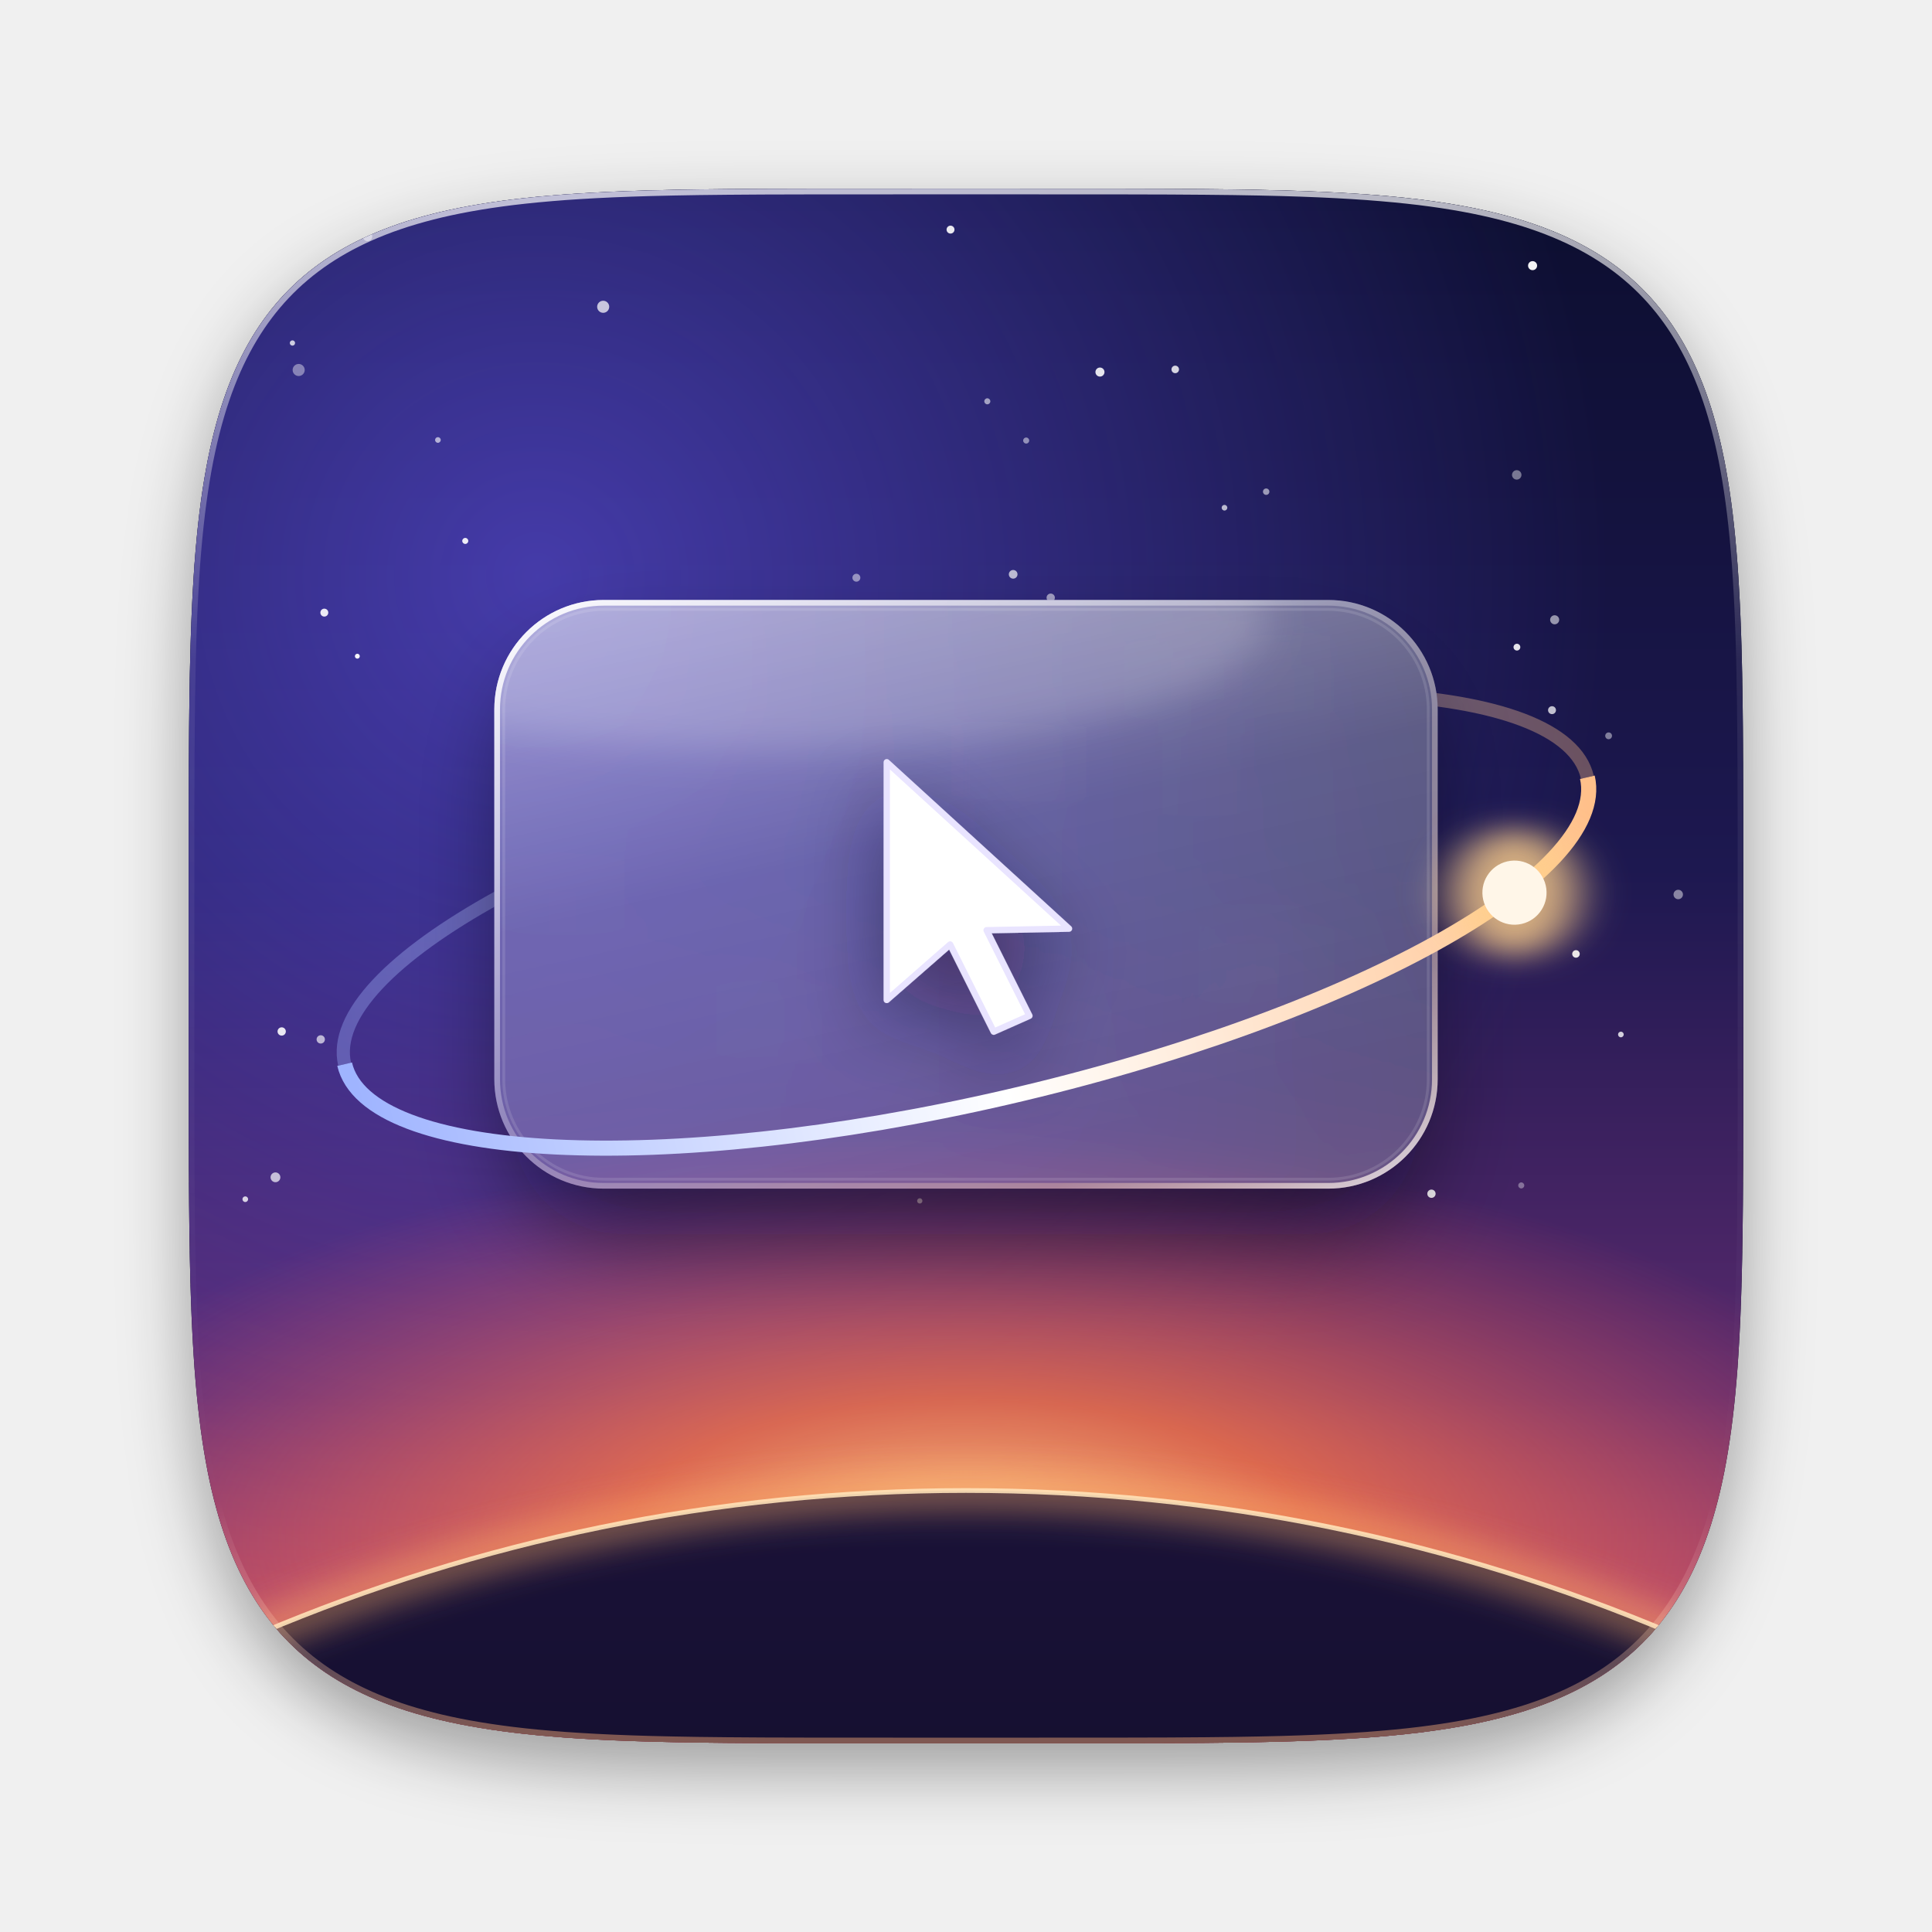
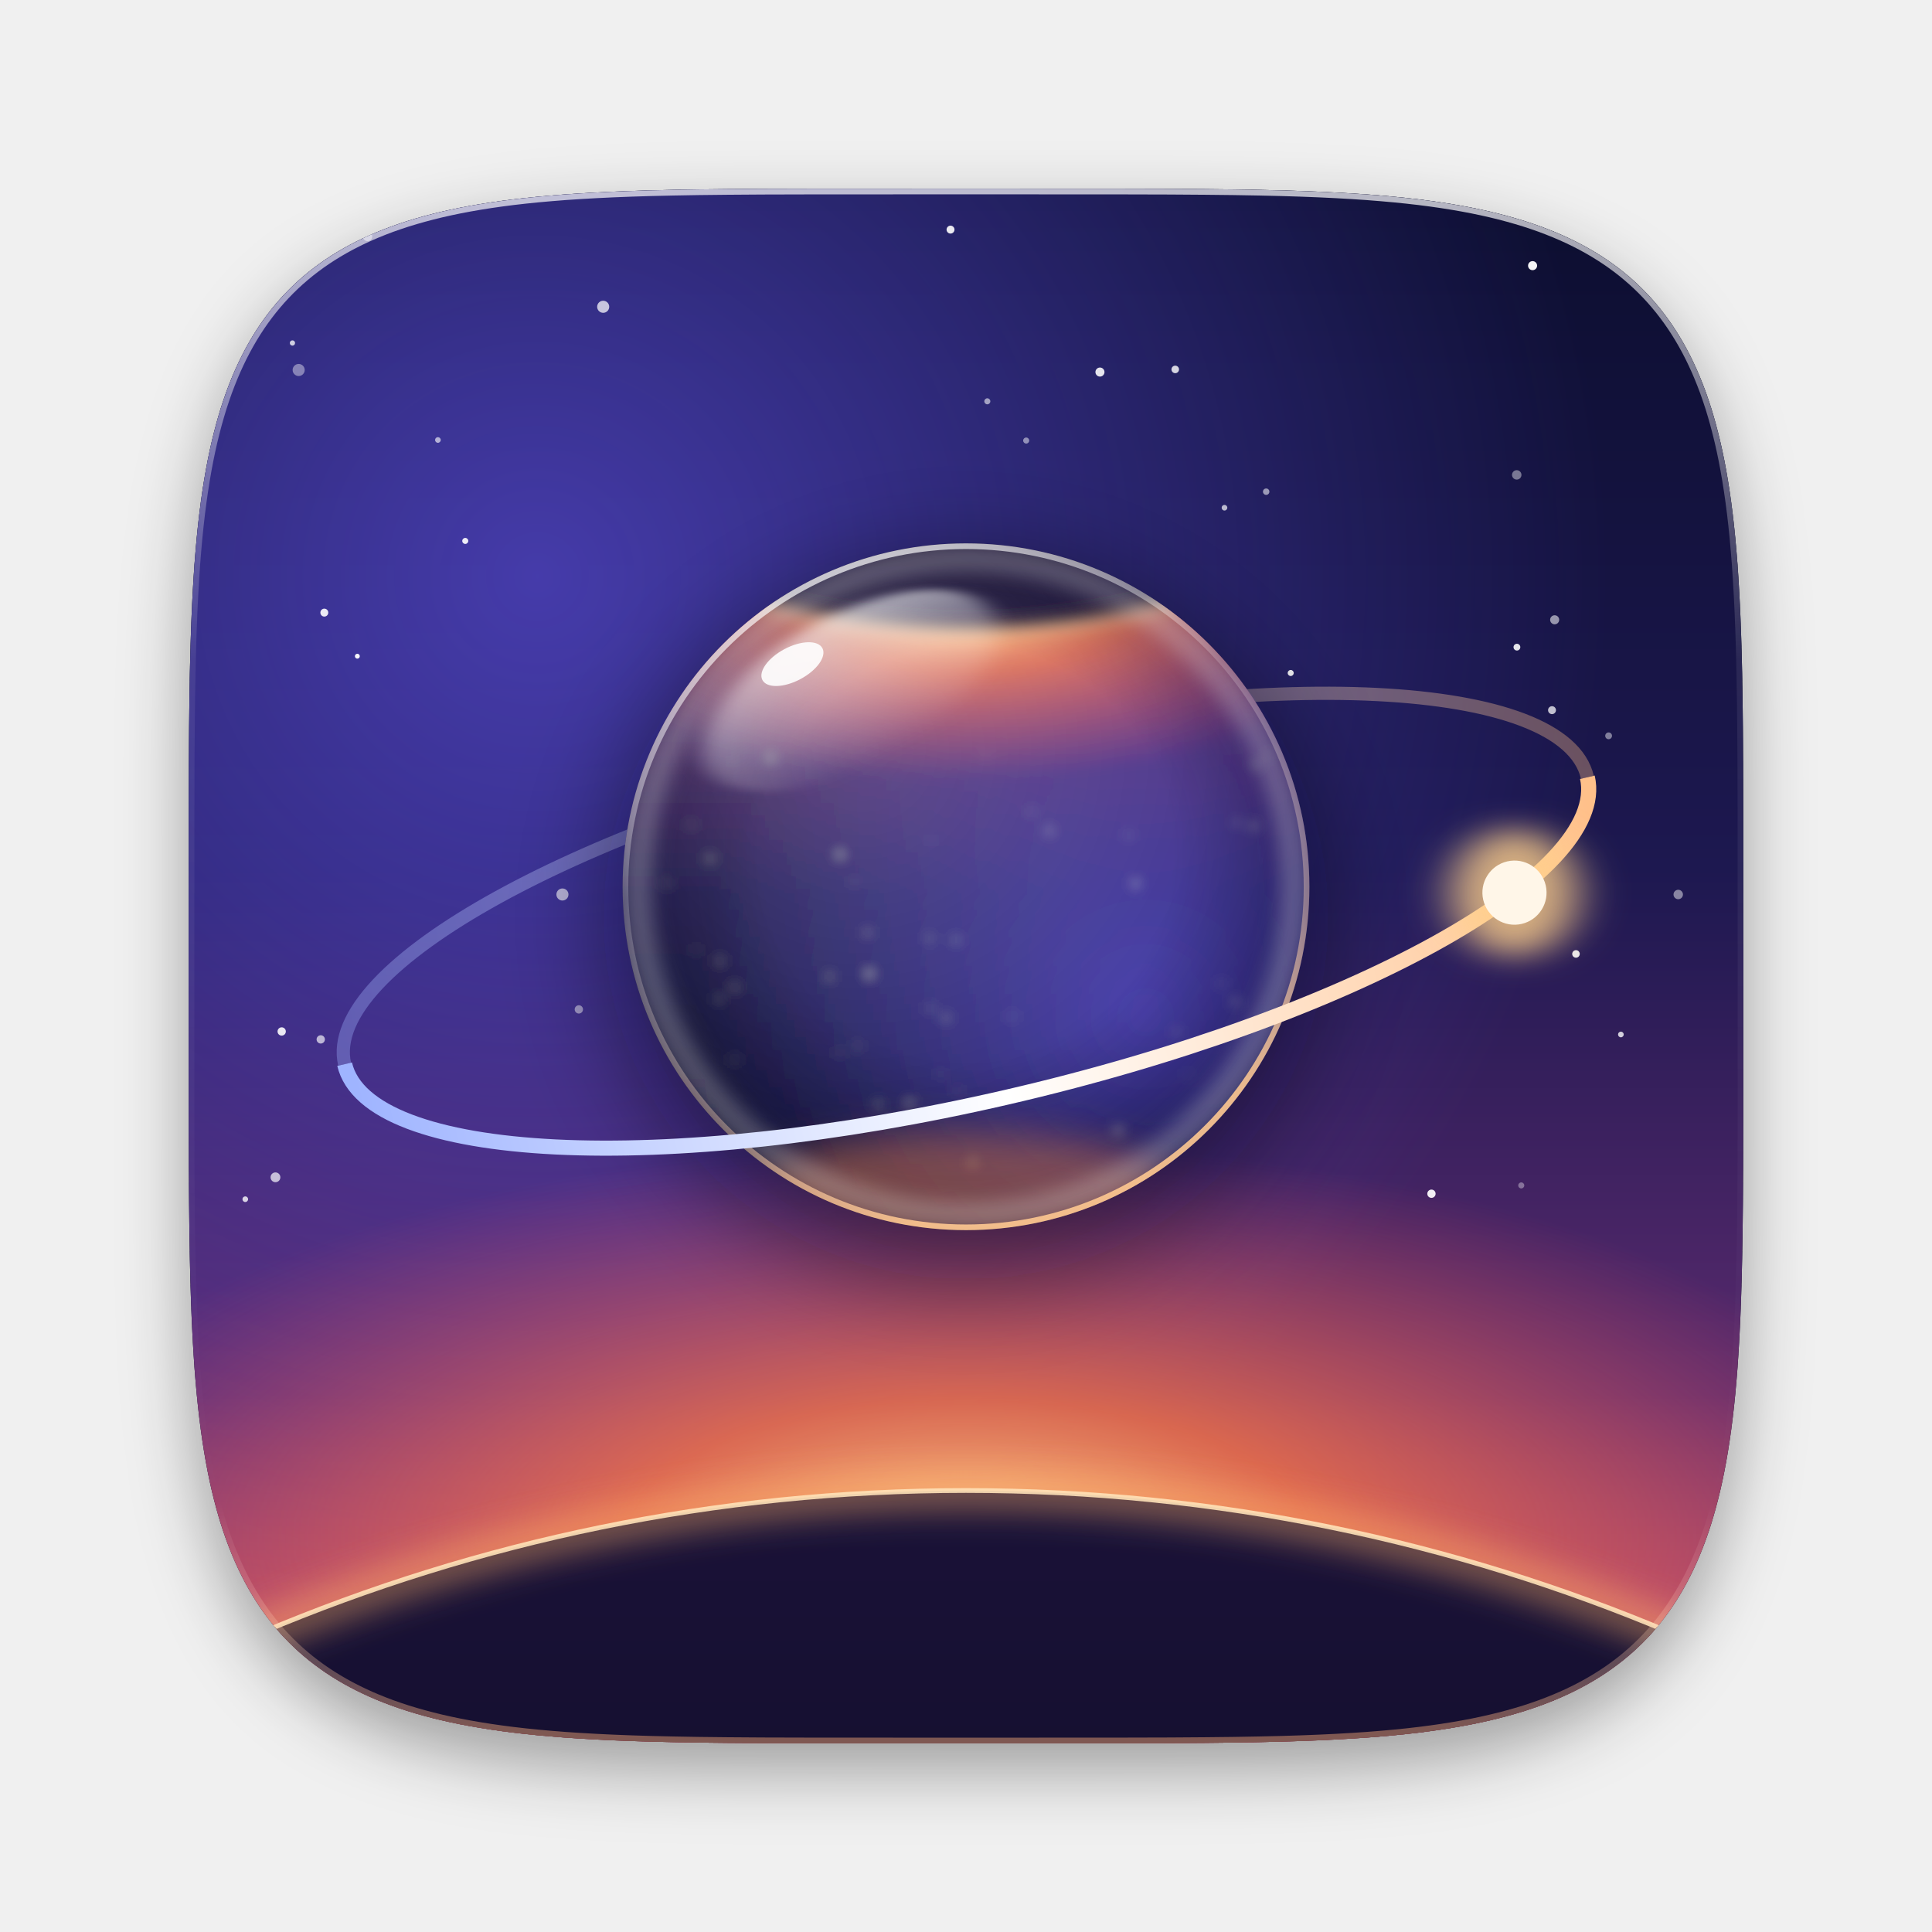
<svg xmlns="http://www.w3.org/2000/svg" width="1024" height="1024" viewBox="0 0 1024 1024">
  <defs>
    <clipPath id="body">
      <path d="M924.00,512.00L923.97,593.59L923.90,619.65L923.77,638.60L923.60,654.01L923.37,667.24L923.10,678.95L922.77,689.52L922.39,699.21L921.96,708.17L921.48,716.53L920.96,724.39L920.37,731.81L919.74,738.85L919.06,745.54L918.33,751.94L917.54,758.06L916.70,763.93L915.81,769.57L914.87,775.00L913.88,780.24L912.83,785.29L911.73,790.18L910.57,794.91L909.36,799.49L908.10,803.93L906.79,808.23L905.41,812.41L903.99,816.47L902.50,820.41L900.96,824.24L899.37,827.96L897.71,831.58L896.00,835.10L894.23,838.53L892.40,841.86L890.51,845.11L888.56,848.27L886.55,851.34L884.48,854.33L882.34,857.24L880.14,860.08L877.87,862.83L875.54,865.52L873.14,868.13L870.67,870.67L868.13,873.14L865.52,875.54L862.83,877.87L860.08,880.14L857.24,882.34L854.33,884.48L851.34,886.55L848.27,888.56L845.11,890.51L841.86,892.40L838.53,894.23L835.10,896.00L831.58,897.71L827.96,899.37L824.24,900.96L820.41,902.50L816.47,903.99L812.41,905.41L808.23,906.79L803.93,908.10L799.49,909.36L794.91,910.57L790.18,911.73L785.29,912.83L780.24,913.88L775.00,914.87L769.57,915.81L763.93,916.70L758.06,917.54L751.94,918.33L745.54,919.06L738.85,919.74L731.81,920.37L724.39,920.96L716.53,921.48L708.17,921.96L699.21,922.39L689.52,922.77L678.95,923.10L667.24,923.37L654.01,923.60L638.60,923.77L619.65,923.90L593.59,923.97L512.00,924.00L430.41,923.97L404.35,923.90L385.40,923.77L369.99,923.60L356.76,923.37L345.05,923.10L334.48,922.77L324.79,922.39L315.83,921.96L307.47,921.48L299.61,920.96L292.19,920.37L285.15,919.74L278.46,919.06L272.06,918.33L265.94,917.54L260.07,916.70L254.43,915.81L249.00,914.87L243.76,913.88L238.71,912.83L233.82,911.73L229.09,910.57L224.51,909.36L220.07,908.10L215.77,906.79L211.59,905.41L207.53,903.99L203.59,902.50L199.76,900.96L196.04,899.37L192.42,897.71L188.90,896.00L185.47,894.23L182.14,892.40L178.89,890.51L175.73,888.56L172.66,886.55L169.67,884.48L166.76,882.34L163.92,880.14L161.17,877.87L158.48,875.54L155.87,873.14L153.33,870.67L150.86,868.13L148.46,865.52L146.13,862.83L143.86,860.08L141.66,857.24L139.52,854.33L137.45,851.34L135.44,848.27L133.49,845.11L131.60,841.86L129.77,838.53L128.00,835.10L126.29,831.58L124.63,827.96L123.04,824.24L121.50,820.41L120.01,816.47L118.59,812.41L117.21,808.23L115.90,803.93L114.64,799.49L113.43,794.91L112.27,790.18L111.17,785.29L110.12,780.24L109.13,775.00L108.19,769.57L107.30,763.93L106.46,758.06L105.67,751.94L104.94,745.54L104.26,738.85L103.63,731.81L103.04,724.39L102.52,716.53L102.04,708.17L101.61,699.21L101.23,689.52L100.90,678.95L100.63,667.24L100.40,654.01L100.23,638.60L100.10,619.65L100.03,593.59L100.00,512.00L100.03,430.41L100.10,404.35L100.23,385.40L100.40,369.99L100.63,356.76L100.90,345.05L101.23,334.48L101.61,324.79L102.04,315.83L102.52,307.47L103.04,299.61L103.63,292.19L104.26,285.15L104.94,278.46L105.67,272.06L106.46,265.94L107.30,260.07L108.19,254.43L109.13,249.00L110.12,243.76L111.17,238.71L112.27,233.82L113.43,229.09L114.64,224.51L115.90,220.07L117.21,215.77L118.59,211.59L120.01,207.53L121.50,203.59L123.04,199.76L124.63,196.04L126.29,192.42L128.00,188.90L129.77,185.47L131.60,182.14L133.49,178.89L135.44,175.73L137.45,172.66L139.52,169.67L141.66,166.76L143.86,163.92L146.13,161.17L148.46,158.48L150.86,155.87L153.33,153.33L155.87,150.86L158.48,148.46L161.17,146.13L163.92,143.86L166.76,141.66L169.67,139.52L172.66,137.45L175.73,135.44L178.89,133.49L182.14,131.60L185.47,129.77L188.90,128.00L192.42,126.29L196.04,124.63L199.76,123.04L203.59,121.50L207.53,120.01L211.59,118.59L215.77,117.21L220.07,115.90L224.51,114.64L229.09,113.43L233.82,112.27L238.71,111.17L243.76,110.12L249.00,109.13L254.43,108.19L260.07,107.30L265.94,106.46L272.06,105.67L278.46,104.94L285.15,104.26L292.19,103.63L299.61,103.04L307.47,102.52L315.83,102.04L324.79,101.61L334.48,101.23L345.05,100.90L356.76,100.63L369.99,100.40L385.40,100.23L404.35,100.10L430.41,100.03L512.00,100.00L593.59,100.03L619.65,100.10L638.60,100.23L654.01,100.40L667.24,100.63L678.95,100.90L689.52,101.23L699.21,101.61L708.17,102.04L716.53,102.52L724.39,103.04L731.81,103.63L738.85,104.26L745.54,104.94L751.94,105.67L758.06,106.46L763.93,107.30L769.57,108.19L775.00,109.13L780.24,110.12L785.29,111.17L790.18,112.27L794.91,113.43L799.49,114.64L803.93,115.90L808.23,117.21L812.41,118.59L816.47,120.01L820.41,121.50L824.24,123.04L827.96,124.63L831.58,126.29L835.10,128.00L838.53,129.77L841.86,131.60L845.11,133.49L848.27,135.44L851.34,137.45L854.33,139.52L857.24,141.66L860.08,143.86L862.83,146.13L865.52,148.46L868.13,150.86L870.67,153.33L873.14,155.87L875.54,158.48L877.87,161.17L880.14,163.92L882.34,166.76L884.48,169.67L886.55,172.66L888.56,175.73L890.51,178.89L892.40,182.14L894.23,185.47L896.00,188.90L897.71,192.42L899.37,196.04L900.96,199.76L902.50,203.59L903.99,207.53L905.41,211.59L906.79,215.77L908.10,220.07L909.36,224.51L910.57,229.09L911.73,233.82L912.83,238.71L913.88,243.76L914.87,249.00L915.81,254.43L916.70,260.07L917.54,265.94L918.33,272.06L919.06,278.46L919.74,285.15L920.37,292.19L920.96,299.61L921.48,307.47L921.96,315.83L922.39,324.79L922.77,334.48L923.10,345.05L923.37,356.76L923.60,369.99L923.77,385.40L923.90,404.35L923.97,430.41Z" />
-     </clipPath>
-     <clipPath id="screen">
-       <rect x="262" y="318" width="500" height="312" rx="58" />
    </clipPath>
    <clipPath id="ringBack" clipPathUnits="userSpaceOnUse">
      <rect x="-600" y="-600" width="1200" height="600" />
    </clipPath>
    <clipPath id="ringFront" clipPathUnits="userSpaceOnUse">
      <rect x="-600" y="0" width="1200" height="600" />
    </clipPath>
    <linearGradient id="sky" x1="0" y1="0" x2="0" y2="1">
      <stop offset="0" stop-color="#070b26" />
      <stop offset="0.45" stop-color="#1d1850" />
      <stop offset="0.72" stop-color="#5a2a6e" />
      <stop offset="0.9" stop-color="#d4566a" />
      <stop offset="1" stop-color="#ff8a4c" />
    </linearGradient>
    <radialGradient id="nebula" cx="0.28" cy="0.3" r="0.55">
      <stop offset="0" stop-color="#6c5cff" stop-opacity="0.55" />
      <stop offset="1" stop-color="#6c5cff" stop-opacity="0" />
    </radialGradient>
    <radialGradient id="dawn" cx="0.5" cy="0.5" r="0.5">
      <stop offset="0" stop-color="#ffd08a" stop-opacity="0.95" />
      <stop offset="0.35" stop-color="#ff7a45" stop-opacity="0.75" />
      <stop offset="1" stop-color="#ff5a5f" stop-opacity="0" />
    </radialGradient>
    <linearGradient id="planet" x1="0" y1="0" x2="0" y2="1">
      <stop offset="0" stop-color="#1a1238" />
      <stop offset="0.25" stop-color="#0b0a1f" />
    </linearGradient>
    <linearGradient id="bodyRim" x1="0" y1="0" x2="0" y2="1">
      <stop offset="0" stop-color="#fff" stop-opacity="0.7" />
      <stop offset="0.3" stop-color="#fff" stop-opacity="0.08" />
      <stop offset="0.85" stop-color="#fff" stop-opacity="0" />
      <stop offset="1" stop-color="#ffb07a" stop-opacity="0.45" />
    </linearGradient>
-     <linearGradient id="glassFill" x1="0" y1="0" x2="0.35" y2="1">
-       <stop offset="0" stop-color="#fff" stop-opacity="0.42" />
-       <stop offset="0.5" stop-color="#fff" stop-opacity="0.12" />
-       <stop offset="1" stop-color="#fff" stop-opacity="0.06" />
-     </linearGradient>
-     <linearGradient id="glassRim" x1="0" y1="0" x2="1" y2="1">
-       <stop offset="0" stop-color="#fff" stop-opacity="0.95" />
-       <stop offset="0.45" stop-color="#fff" stop-opacity="0.25" />
-       <stop offset="0.8" stop-color="#ffd2b0" stop-opacity="0.35" />
-       <stop offset="1" stop-color="#fff" stop-opacity="0.8" />
-     </linearGradient>
    <linearGradient id="ringGrad" x1="0" y1="0" x2="1" y2="0">
      <stop offset="0" stop-color="#9fb4ff" />
      <stop offset="0.5" stop-color="#ffffff" />
      <stop offset="1" stop-color="#ffc08a" />
    </linearGradient>
-     <filter id="frost" x="-10%" y="-10%" width="120%" height="120%">
-       <feGaussianBlur stdDeviation="22" />
-       <feColorMatrix type="matrix" values="1.08 0 0 0 0.05  0 1.08 0 0 0.05  0 0 1.1 0 0.07  0 0 0 1 0" />
-     </filter>
+     <linearGradient id="glassRim" x1="0" y1="0" x2="0.4" y2="1">
+       <stop offset="0" stop-color="#fff" stop-opacity="0.95" />
+       <stop offset="0.45" stop-color="#fff" stop-opacity="0.18" />
+       <stop offset="0.8" stop-color="#ffd2b0" stop-opacity="0.4" />
+       <stop offset="1" stop-color="#ffc890" stop-opacity="0.9" />
+     </linearGradient>
+     <linearGradient id="specular" x1="0" y1="0" x2="0" y2="1">
+       <stop offset="0" stop-color="#fff" stop-opacity="0.85" />
+       <stop offset="1" stop-color="#fff" stop-opacity="0" />
+     </linearGradient>
    <filter id="soft" x="-50%" y="-50%" width="200%" height="200%">
      <feGaussianBlur stdDeviation="26" />
    </filter>
    <filter id="glow" x="-200%" y="-200%" width="500%" height="500%">
      <feGaussianBlur stdDeviation="10" />
    </filter>
+     <filter id="haze" x="-50%" y="-50%" width="200%" height="200%">
+       <feGaussianBlur stdDeviation="5" />
+     </filter>
+     <filter id="lensBlur" x="-10%" y="-10%" width="120%" height="120%">
+       <feGaussianBlur stdDeviation="3" />
+     </filter>
+     <filter id="frost" x="-10%" y="-10%" width="120%" height="120%">
+       <feGaussianBlur stdDeviation="9" />
+       <feColorMatrix type="matrix" values="1.1 0 0 0 0.06  0 1.1 0 0 0.06  0 0 1.12 0 0.08  0 0 0 1 0" />
+     </filter>
+     <filter id="dim" x="-10%" y="-10%" width="120%" height="120%">
+       <feGaussianBlur stdDeviation="4" />
+       <feColorMatrix type="matrix" values="0.4 0 0 0 0  0 0.35 0 0 0  0 0 0.45 0 0  0 0 0 1 0" />
+     </filter>
    <filter id="iconShadow" x="-20%" y="-20%" width="140%" height="150%">
      <feDropShadow dx="0" dy="14" stdDeviation="18" flood-color="#000" flood-opacity="0.35" />
-     </filter>
-     <filter id="cursorShadow" x="-50%" y="-50%" width="200%" height="200%">
-       <feDropShadow dx="0" dy="4" stdDeviation="5" flood-color="#120a30" flood-opacity="0.45" />
    </filter>
    <g id="scene">
      <rect width="1024" height="1024" fill="url(#sky)" />
      <rect width="1024" height="1024" fill="url(#nebula)" />
      <circle cx="130.0" cy="635.6" r="1.5" fill="#fff" opacity="0.79" />
      <circle cx="537.0" cy="304.4" r="2.3" fill="#fff" opacity="0.68" />
      <circle cx="653.0" cy="476.1" r="1.5" fill="#fff" opacity="0.57" />
      <circle cx="670.8" cy="510.9" r="3.2" fill="#fff" opacity="0.76" />
      <circle cx="487.5" cy="636.5" r="1.4" fill="#fff" opacity="0.66" />
      <circle cx="835.3" cy="505.6" r="2.0" fill="#fff" opacity="0.90" />
      <circle cx="824.0" cy="328.5" r="2.4" fill="#fff" opacity="0.55" />
      <circle cx="246.6" cy="286.7" r="1.6" fill="#fff" opacity="0.91" />
      <circle cx="555.8" cy="528.4" r="1.3" fill="#fff" opacity="0.51" />
      <circle cx="558.3" cy="404.9" r="1.5" fill="#fff" opacity="0.90" />
      <circle cx="171.9" cy="324.7" r="2.1" fill="#fff" opacity="0.90" />
      <circle cx="523.3" cy="212.7" r="1.6" fill="#fff" opacity="0.57" />
      <circle cx="453.9" cy="306.2" r="2.1" fill="#fff" opacity="0.49" />
      <circle cx="822.6" cy="376.4" r="2.1" fill="#fff" opacity="0.73" />
      <circle cx="524.4" cy="402.8" r="2.5" fill="#fff" opacity="0.59" />
      <circle cx="671.1" cy="260.6" r="1.7" fill="#fff" opacity="0.55" />
      <circle cx="429.1" cy="565.0" r="1.4" fill="#fff" opacity="0.84" />
      <circle cx="189.4" cy="347.8" r="1.3" fill="#fff" opacity="0.95" />
      <circle cx="298.1" cy="474.1" r="3.2" fill="#fff" opacity="0.62" />
      <circle cx="583.0" cy="197.2" r="2.4" fill="#fff" opacity="0.88" />
      <circle cx="806.3" cy="628.3" r="1.6" fill="#fff" opacity="0.36" />
      <circle cx="319.7" cy="162.6" r="3.2" fill="#fff" opacity="0.72" />
      <circle cx="306.8" cy="535.0" r="2.2" fill="#fff" opacity="0.49" />
      <circle cx="803.9" cy="251.7" r="2.5" fill="#fff" opacity="0.42" />
      <circle cx="503.8" cy="121.7" r="2.1" fill="#fff" opacity="0.90" />
      <circle cx="146.0" cy="624.0" r="2.6" fill="#fff" opacity="0.69" />
      <circle cx="649.0" cy="269.1" r="1.5" fill="#fff" opacity="0.69" />
      <circle cx="170.0" cy="550.9" r="2.2" fill="#fff" opacity="0.65" />
      <circle cx="155.0" cy="181.8" r="1.4" fill="#fff" opacity="0.76" />
      <circle cx="812.3" cy="140.8" r="2.4" fill="#fff" opacity="0.95" />
      <circle cx="859.1" cy="548.3" r="1.5" fill="#fff" opacity="0.79" />
      <circle cx="804.0" cy="343.0" r="1.8" fill="#fff" opacity="0.88" />
      <circle cx="556.9" cy="316.8" r="2.2" fill="#fff" opacity="0.55" />
      <circle cx="684.1" cy="356.7" r="1.6" fill="#fff" opacity="0.94" />
      <circle cx="889.5" cy="474.1" r="2.5" fill="#fff" opacity="0.47" />
      <circle cx="622.9" cy="195.8" r="2.0" fill="#fff" opacity="0.81" />
      <circle cx="852.6" cy="390.0" r="1.8" fill="#fff" opacity="0.45" />
      <circle cx="636.2" cy="412.2" r="1.9" fill="#fff" opacity="0.80" />
      <circle cx="406.9" cy="540.5" r="3.2" fill="#fff" opacity="0.53" />
      <circle cx="543.9" cy="233.5" r="1.6" fill="#fff" opacity="0.49" />
      <circle cx="633.9" cy="360.3" r="3.2" fill="#fff" opacity="0.81" />
      <circle cx="758.7" cy="632.7" r="2.2" fill="#fff" opacity="0.93" />
      <circle cx="149.3" cy="546.7" r="2.2" fill="#fff" opacity="0.89" />
      <circle cx="158.3" cy="196.1" r="3.2" fill="#fff" opacity="0.41" />
      <circle cx="194.8" cy="125.3" r="2.5" fill="#fff" opacity="0.47" />
      <circle cx="232.1" cy="233.2" r="1.5" fill="#fff" opacity="0.62" />
      <ellipse cx="512" cy="815" rx="520" ry="210" fill="url(#dawn)" />
      <circle cx="512" cy="1750" r="960" fill="url(#planet)" />
      <circle cx="512" cy="1750" r="960" fill="none" stroke="#ffb26b" stroke-width="10" opacity="0.9" filter="url(#glow)" />
      <circle cx="512" cy="1750" r="960" fill="none" stroke="#ffe2b8" stroke-width="2.5" opacity="0.9" />
    </g>
+     <clipPath id="hero">
+       <circle cx="512" cy="470" r="182" />
+     </clipPath>
+     <radialGradient id="orbClear" cx="0.35" cy="0.3" r="0.7">
+       <stop offset="0" stop-color="#fff" stop-opacity="0.16" />
+       <stop offset="1" stop-color="#fff" stop-opacity="0" />
+     </radialGradient>
+     <radialGradient id="orbShade" cx="0.5" cy="0.45" r="0.55">
+       <stop offset="0.55" stop-color="#0a0620" stop-opacity="0" />
+       <stop offset="0.9" stop-color="#0a0620" stop-opacity="0.32" />
+       <stop offset="1" stop-color="#0a0620" stop-opacity="0.55" />
+     </radialGradient>
  </defs>
  <g filter="url(#iconShadow)">
    <path d="M924.00,512.00L923.97,593.59L923.90,619.65L923.77,638.60L923.60,654.01L923.37,667.24L923.10,678.95L922.77,689.52L922.39,699.21L921.96,708.17L921.48,716.53L920.96,724.39L920.37,731.81L919.74,738.85L919.06,745.54L918.33,751.94L917.54,758.06L916.70,763.93L915.81,769.57L914.87,775.00L913.88,780.24L912.83,785.29L911.73,790.18L910.57,794.91L909.36,799.49L908.10,803.93L906.79,808.23L905.41,812.41L903.99,816.47L902.50,820.41L900.96,824.24L899.37,827.96L897.71,831.58L896.00,835.10L894.23,838.53L892.40,841.86L890.51,845.11L888.56,848.27L886.55,851.34L884.48,854.33L882.34,857.24L880.14,860.08L877.87,862.83L875.54,865.52L873.14,868.13L870.67,870.67L868.13,873.14L865.52,875.54L862.83,877.87L860.08,880.14L857.24,882.34L854.33,884.48L851.34,886.55L848.27,888.56L845.11,890.51L841.86,892.40L838.53,894.23L835.10,896.00L831.58,897.71L827.96,899.37L824.24,900.96L820.41,902.50L816.47,903.99L812.41,905.41L808.23,906.79L803.93,908.10L799.49,909.36L794.91,910.57L790.18,911.73L785.29,912.83L780.24,913.88L775.00,914.87L769.57,915.81L763.93,916.70L758.06,917.54L751.94,918.33L745.54,919.06L738.85,919.74L731.81,920.37L724.39,920.96L716.53,921.48L708.17,921.96L699.21,922.39L689.52,922.77L678.95,923.10L667.24,923.37L654.01,923.60L638.60,923.77L619.65,923.90L593.59,923.97L512.00,924.00L430.41,923.97L404.35,923.90L385.40,923.77L369.99,923.60L356.76,923.37L345.05,923.10L334.48,922.77L324.79,922.39L315.83,921.96L307.47,921.48L299.61,920.96L292.19,920.37L285.15,919.74L278.46,919.06L272.06,918.33L265.94,917.54L260.07,916.70L254.43,915.81L249.00,914.87L243.76,913.88L238.71,912.83L233.82,911.73L229.09,910.57L224.51,909.36L220.07,908.10L215.77,906.79L211.59,905.41L207.53,903.99L203.59,902.50L199.76,900.96L196.04,899.37L192.42,897.71L188.90,896.00L185.47,894.23L182.14,892.40L178.89,890.51L175.73,888.56L172.66,886.55L169.67,884.48L166.76,882.34L163.92,880.14L161.17,877.87L158.48,875.54L155.87,873.14L153.33,870.67L150.86,868.13L148.46,865.52L146.13,862.83L143.86,860.08L141.66,857.24L139.52,854.33L137.45,851.34L135.44,848.27L133.49,845.11L131.60,841.86L129.77,838.53L128.00,835.10L126.29,831.58L124.63,827.96L123.04,824.24L121.50,820.41L120.01,816.47L118.59,812.41L117.21,808.23L115.90,803.93L114.64,799.49L113.43,794.91L112.27,790.18L111.17,785.29L110.12,780.24L109.13,775.00L108.19,769.57L107.30,763.93L106.46,758.06L105.67,751.94L104.94,745.54L104.26,738.85L103.63,731.81L103.04,724.39L102.52,716.53L102.04,708.17L101.61,699.21L101.23,689.52L100.90,678.95L100.63,667.24L100.40,654.01L100.23,638.60L100.10,619.65L100.03,593.59L100.00,512.00L100.03,430.41L100.10,404.35L100.23,385.40L100.40,369.99L100.63,356.76L100.90,345.05L101.23,334.48L101.61,324.79L102.04,315.83L102.52,307.47L103.04,299.61L103.63,292.19L104.26,285.15L104.94,278.46L105.67,272.06L106.46,265.94L107.30,260.07L108.19,254.43L109.13,249.00L110.12,243.76L111.17,238.71L112.27,233.82L113.43,229.09L114.64,224.51L115.90,220.07L117.21,215.77L118.59,211.59L120.01,207.53L121.50,203.59L123.04,199.76L124.63,196.04L126.29,192.42L128.00,188.90L129.77,185.47L131.60,182.14L133.49,178.89L135.44,175.73L137.45,172.66L139.52,169.67L141.66,166.76L143.86,163.92L146.13,161.17L148.46,158.48L150.86,155.87L153.33,153.33L155.87,150.86L158.48,148.46L161.17,146.13L163.92,143.86L166.76,141.66L169.67,139.52L172.66,137.45L175.73,135.44L178.89,133.49L182.14,131.60L185.47,129.77L188.90,128.00L192.42,126.29L196.04,124.63L199.76,123.04L203.59,121.50L207.53,120.01L211.59,118.59L215.77,117.21L220.07,115.90L224.51,114.64L229.09,113.43L233.82,112.27L238.71,111.17L243.76,110.12L249.00,109.13L254.43,108.19L260.07,107.30L265.94,106.46L272.06,105.67L278.46,104.94L285.15,104.26L292.19,103.63L299.61,103.04L307.47,102.52L315.83,102.04L324.79,101.61L334.48,101.23L345.05,100.90L356.76,100.63L369.99,100.40L385.40,100.23L404.35,100.10L430.41,100.03L512.00,100.00L593.59,100.03L619.65,100.10L638.60,100.23L654.01,100.40L667.24,100.63L678.95,100.90L689.52,101.23L699.21,101.61L708.17,102.04L716.53,102.52L724.39,103.04L731.81,103.63L738.85,104.26L745.54,104.94L751.94,105.67L758.06,106.46L763.93,107.30L769.57,108.19L775.00,109.13L780.24,110.12L785.29,111.17L790.18,112.27L794.91,113.43L799.49,114.64L803.93,115.90L808.23,117.21L812.41,118.59L816.47,120.01L820.41,121.50L824.24,123.04L827.96,124.63L831.58,126.29L835.10,128.00L838.53,129.77L841.86,131.60L845.11,133.49L848.27,135.44L851.34,137.45L854.33,139.52L857.24,141.66L860.08,143.86L862.83,146.13L865.52,148.46L868.13,150.86L870.67,153.33L873.14,155.87L875.54,158.48L877.87,161.17L880.14,163.92L882.34,166.76L884.48,169.67L886.55,172.66L888.56,175.73L890.51,178.89L892.40,182.14L894.23,185.47L896.00,188.90L897.71,192.42L899.37,196.04L900.96,199.76L902.50,203.59L903.99,207.53L905.41,211.59L906.79,215.77L908.10,220.07L909.36,224.51L910.57,229.09L911.73,233.82L912.83,238.71L913.88,243.76L914.87,249.00L915.81,254.43L916.70,260.07L917.54,265.94L918.33,272.06L919.06,278.46L919.74,285.15L920.37,292.19L920.96,299.61L921.48,307.47L921.96,315.83L922.39,324.79L922.77,334.48L923.10,345.05L923.37,356.76L923.60,369.99L923.77,385.40L923.90,404.35L923.97,430.41Z" fill="#0b0a1f" />
  </g>
  <g clip-path="url(#body)">
    <use href="#scene" />
    <g transform="translate(512 488) rotate(-13)">
      <ellipse rx="338" ry="96" fill="none" stroke="url(#ringGrad)" stroke-width="7" opacity="0.35" clip-path="url(#ringBack)" />
    </g>
-     <rect x="272" y="352" width="480" height="302" rx="58" fill="#05030f" opacity="0.55" filter="url(#soft)" />
-     <g clip-path="url(#screen)">
-       <use href="#scene" filter="url(#frost)" />
-       <rect x="262" y="318" width="500" height="312" fill="url(#glassFill)" />
-       <ellipse cx="412" cy="328" rx="260" ry="70" fill="#fff" opacity="0.18" filter="url(#glow)" />
+     <circle cx="512" cy="486" r="192" fill="#05030f" opacity="0.45" filter="url(#soft)" />
+     <g clip-path="url(#hero)">
+       <g filter="url(#lensBlur)">
+         <use href="#scene" transform="translate(512 470) scale(-0.42 -0.42) translate(-512 -470)" />
+       </g>
+       <circle cx="512" cy="470" r="182" fill="url(#orbClear)" />
+       <circle cx="512" cy="470" r="182" fill="url(#orbShade)" />
+       <ellipse cx="512" cy="630" rx="110" ry="30" fill="#ff8a4c" opacity="0.4" filter="url(#glow)" />
+       <circle cx="512" cy="470" r="174" fill="none" stroke="#fff" stroke-width="14" opacity="0.26" filter="url(#haze)" />
    </g>
-     <rect x="263.5" y="319.5" width="497" height="309" rx="56.5" fill="none" stroke="url(#glassRim)" stroke-width="3" />
-     <rect x="267" y="323" width="490" height="302" rx="53" fill="none" stroke="#fff" stroke-opacity="0.12" stroke-width="1.5" />
-     <g transform="translate(470 404) scale(4.2)" filter="url(#cursorShadow)">
-       <path d="M0 0 L0 30 L8 23 L13.5 34 L18 32 L12.6 21.2 L23 21 Z" fill="#fff" stroke="#e9e4ff" stroke-width="0.8" stroke-linejoin="round" />
-     </g>
+     <circle cx="512" cy="470" r="180.5" fill="none" stroke="url(#glassRim)" stroke-width="3" />
+     <ellipse cx="450" cy="366" rx="86" ry="40" transform="rotate(-28 450 366)" fill="url(#specular)" opacity="0.75" filter="url(#haze)" />
+     <ellipse cx="420" cy="352" rx="18" ry="9" transform="rotate(-28 420 352)" fill="#fff" opacity="0.9" />
    <g transform="translate(512 488) rotate(-13)">
      <ellipse rx="338" ry="96" fill="none" stroke="url(#ringGrad)" stroke-width="8" stroke-linecap="round" clip-path="url(#ringFront)" />
      <circle cx="286.6" cy="50.9" r="34" fill="#ffd08a" opacity="0.8" filter="url(#glow)" />
      <circle cx="286.6" cy="50.9" r="17" fill="#fff6e8" />
    </g>
    <path d="M924.00,512.00L923.97,593.59L923.90,619.65L923.77,638.60L923.60,654.01L923.37,667.24L923.10,678.95L922.77,689.52L922.39,699.21L921.96,708.17L921.48,716.53L920.96,724.39L920.37,731.81L919.74,738.85L919.06,745.54L918.33,751.94L917.54,758.06L916.70,763.93L915.81,769.57L914.87,775.00L913.88,780.24L912.83,785.29L911.73,790.18L910.57,794.91L909.36,799.49L908.10,803.93L906.79,808.23L905.41,812.41L903.99,816.47L902.50,820.41L900.96,824.24L899.37,827.96L897.71,831.58L896.00,835.10L894.23,838.53L892.40,841.86L890.51,845.11L888.56,848.27L886.55,851.34L884.48,854.33L882.34,857.24L880.14,860.08L877.87,862.83L875.54,865.52L873.14,868.13L870.67,870.67L868.13,873.14L865.52,875.54L862.83,877.87L860.08,880.14L857.24,882.34L854.33,884.48L851.34,886.55L848.27,888.56L845.11,890.51L841.86,892.40L838.53,894.23L835.10,896.00L831.58,897.71L827.96,899.37L824.24,900.96L820.41,902.50L816.47,903.99L812.41,905.41L808.23,906.79L803.93,908.10L799.49,909.36L794.91,910.57L790.18,911.73L785.29,912.83L780.24,913.88L775.00,914.87L769.57,915.81L763.93,916.70L758.06,917.54L751.94,918.33L745.54,919.06L738.85,919.74L731.81,920.37L724.39,920.96L716.53,921.48L708.17,921.96L699.21,922.39L689.52,922.77L678.95,923.10L667.24,923.37L654.01,923.60L638.60,923.77L619.65,923.90L593.59,923.97L512.00,924.00L430.41,923.97L404.35,923.90L385.40,923.77L369.99,923.60L356.76,923.37L345.05,923.10L334.48,922.77L324.79,922.39L315.83,921.96L307.47,921.48L299.61,920.96L292.19,920.37L285.15,919.74L278.46,919.06L272.06,918.33L265.94,917.54L260.07,916.70L254.43,915.81L249.00,914.87L243.76,913.88L238.71,912.83L233.82,911.73L229.09,910.57L224.51,909.36L220.07,908.10L215.77,906.79L211.59,905.41L207.53,903.99L203.59,902.50L199.76,900.96L196.04,899.37L192.42,897.71L188.90,896.00L185.47,894.23L182.14,892.40L178.89,890.51L175.73,888.56L172.66,886.55L169.67,884.48L166.76,882.34L163.92,880.14L161.17,877.87L158.48,875.54L155.87,873.14L153.33,870.67L150.86,868.13L148.46,865.52L146.13,862.83L143.86,860.08L141.66,857.24L139.52,854.33L137.45,851.34L135.44,848.27L133.49,845.11L131.60,841.86L129.77,838.53L128.00,835.10L126.29,831.58L124.63,827.96L123.04,824.24L121.50,820.41L120.01,816.47L118.59,812.41L117.21,808.23L115.90,803.93L114.64,799.49L113.43,794.91L112.27,790.18L111.17,785.29L110.12,780.24L109.13,775.00L108.19,769.57L107.30,763.93L106.46,758.06L105.67,751.94L104.94,745.54L104.26,738.85L103.63,731.81L103.04,724.39L102.52,716.53L102.04,708.17L101.61,699.21L101.23,689.52L100.90,678.95L100.63,667.24L100.40,654.01L100.23,638.60L100.10,619.65L100.03,593.59L100.00,512.00L100.03,430.41L100.10,404.35L100.23,385.40L100.40,369.99L100.63,356.76L100.90,345.05L101.23,334.48L101.61,324.79L102.04,315.83L102.52,307.47L103.04,299.61L103.63,292.19L104.26,285.15L104.94,278.46L105.67,272.06L106.46,265.94L107.30,260.07L108.19,254.43L109.13,249.00L110.12,243.76L111.17,238.71L112.27,233.82L113.43,229.09L114.64,224.51L115.90,220.07L117.21,215.77L118.59,211.59L120.01,207.53L121.50,203.59L123.04,199.76L124.63,196.04L126.29,192.42L128.00,188.90L129.77,185.47L131.60,182.14L133.49,178.89L135.44,175.73L137.45,172.66L139.52,169.67L141.66,166.76L143.86,163.92L146.13,161.17L148.46,158.48L150.86,155.87L153.33,153.33L155.87,150.86L158.48,148.46L161.17,146.13L163.92,143.86L166.76,141.66L169.67,139.52L172.66,137.45L175.73,135.44L178.89,133.49L182.14,131.60L185.47,129.77L188.90,128.00L192.42,126.29L196.04,124.63L199.76,123.04L203.59,121.50L207.53,120.01L211.59,118.59L215.77,117.21L220.07,115.90L224.51,114.64L229.09,113.43L233.82,112.27L238.71,111.17L243.76,110.12L249.00,109.13L254.43,108.19L260.07,107.30L265.94,106.46L272.06,105.67L278.46,104.94L285.15,104.26L292.19,103.63L299.61,103.04L307.47,102.52L315.83,102.04L324.79,101.61L334.48,101.23L345.05,100.90L356.76,100.63L369.99,100.40L385.40,100.23L404.35,100.10L430.41,100.03L512.00,100.00L593.59,100.03L619.65,100.10L638.60,100.23L654.01,100.40L667.24,100.63L678.95,100.90L689.52,101.23L699.21,101.61L708.17,102.04L716.53,102.52L724.39,103.04L731.81,103.63L738.85,104.26L745.54,104.94L751.94,105.67L758.06,106.46L763.93,107.30L769.57,108.19L775.00,109.13L780.24,110.12L785.29,111.17L790.18,112.27L794.91,113.43L799.49,114.64L803.93,115.90L808.23,117.21L812.41,118.59L816.47,120.01L820.41,121.50L824.24,123.04L827.96,124.63L831.58,126.29L835.10,128.00L838.53,129.77L841.86,131.60L845.11,133.49L848.27,135.44L851.34,137.45L854.33,139.52L857.24,141.66L860.08,143.86L862.83,146.13L865.52,148.46L868.13,150.86L870.67,153.33L873.14,155.87L875.54,158.48L877.87,161.17L880.14,163.92L882.34,166.76L884.48,169.67L886.55,172.66L888.56,175.73L890.51,178.89L892.40,182.14L894.23,185.47L896.00,188.90L897.71,192.42L899.37,196.04L900.96,199.76L902.50,203.59L903.99,207.53L905.41,211.59L906.79,215.77L908.10,220.07L909.36,224.51L910.57,229.09L911.73,233.82L912.83,238.71L913.88,243.76L914.87,249.00L915.81,254.43L916.70,260.07L917.54,265.94L918.33,272.06L919.06,278.46L919.74,285.15L920.37,292.19L920.96,299.61L921.48,307.47L921.96,315.83L922.39,324.79L922.77,334.48L923.10,345.05L923.37,356.76L923.60,369.99L923.77,385.40L923.90,404.35L923.97,430.41Z" fill="none" stroke="url(#bodyRim)" stroke-width="6" />
  </g>
</svg>
